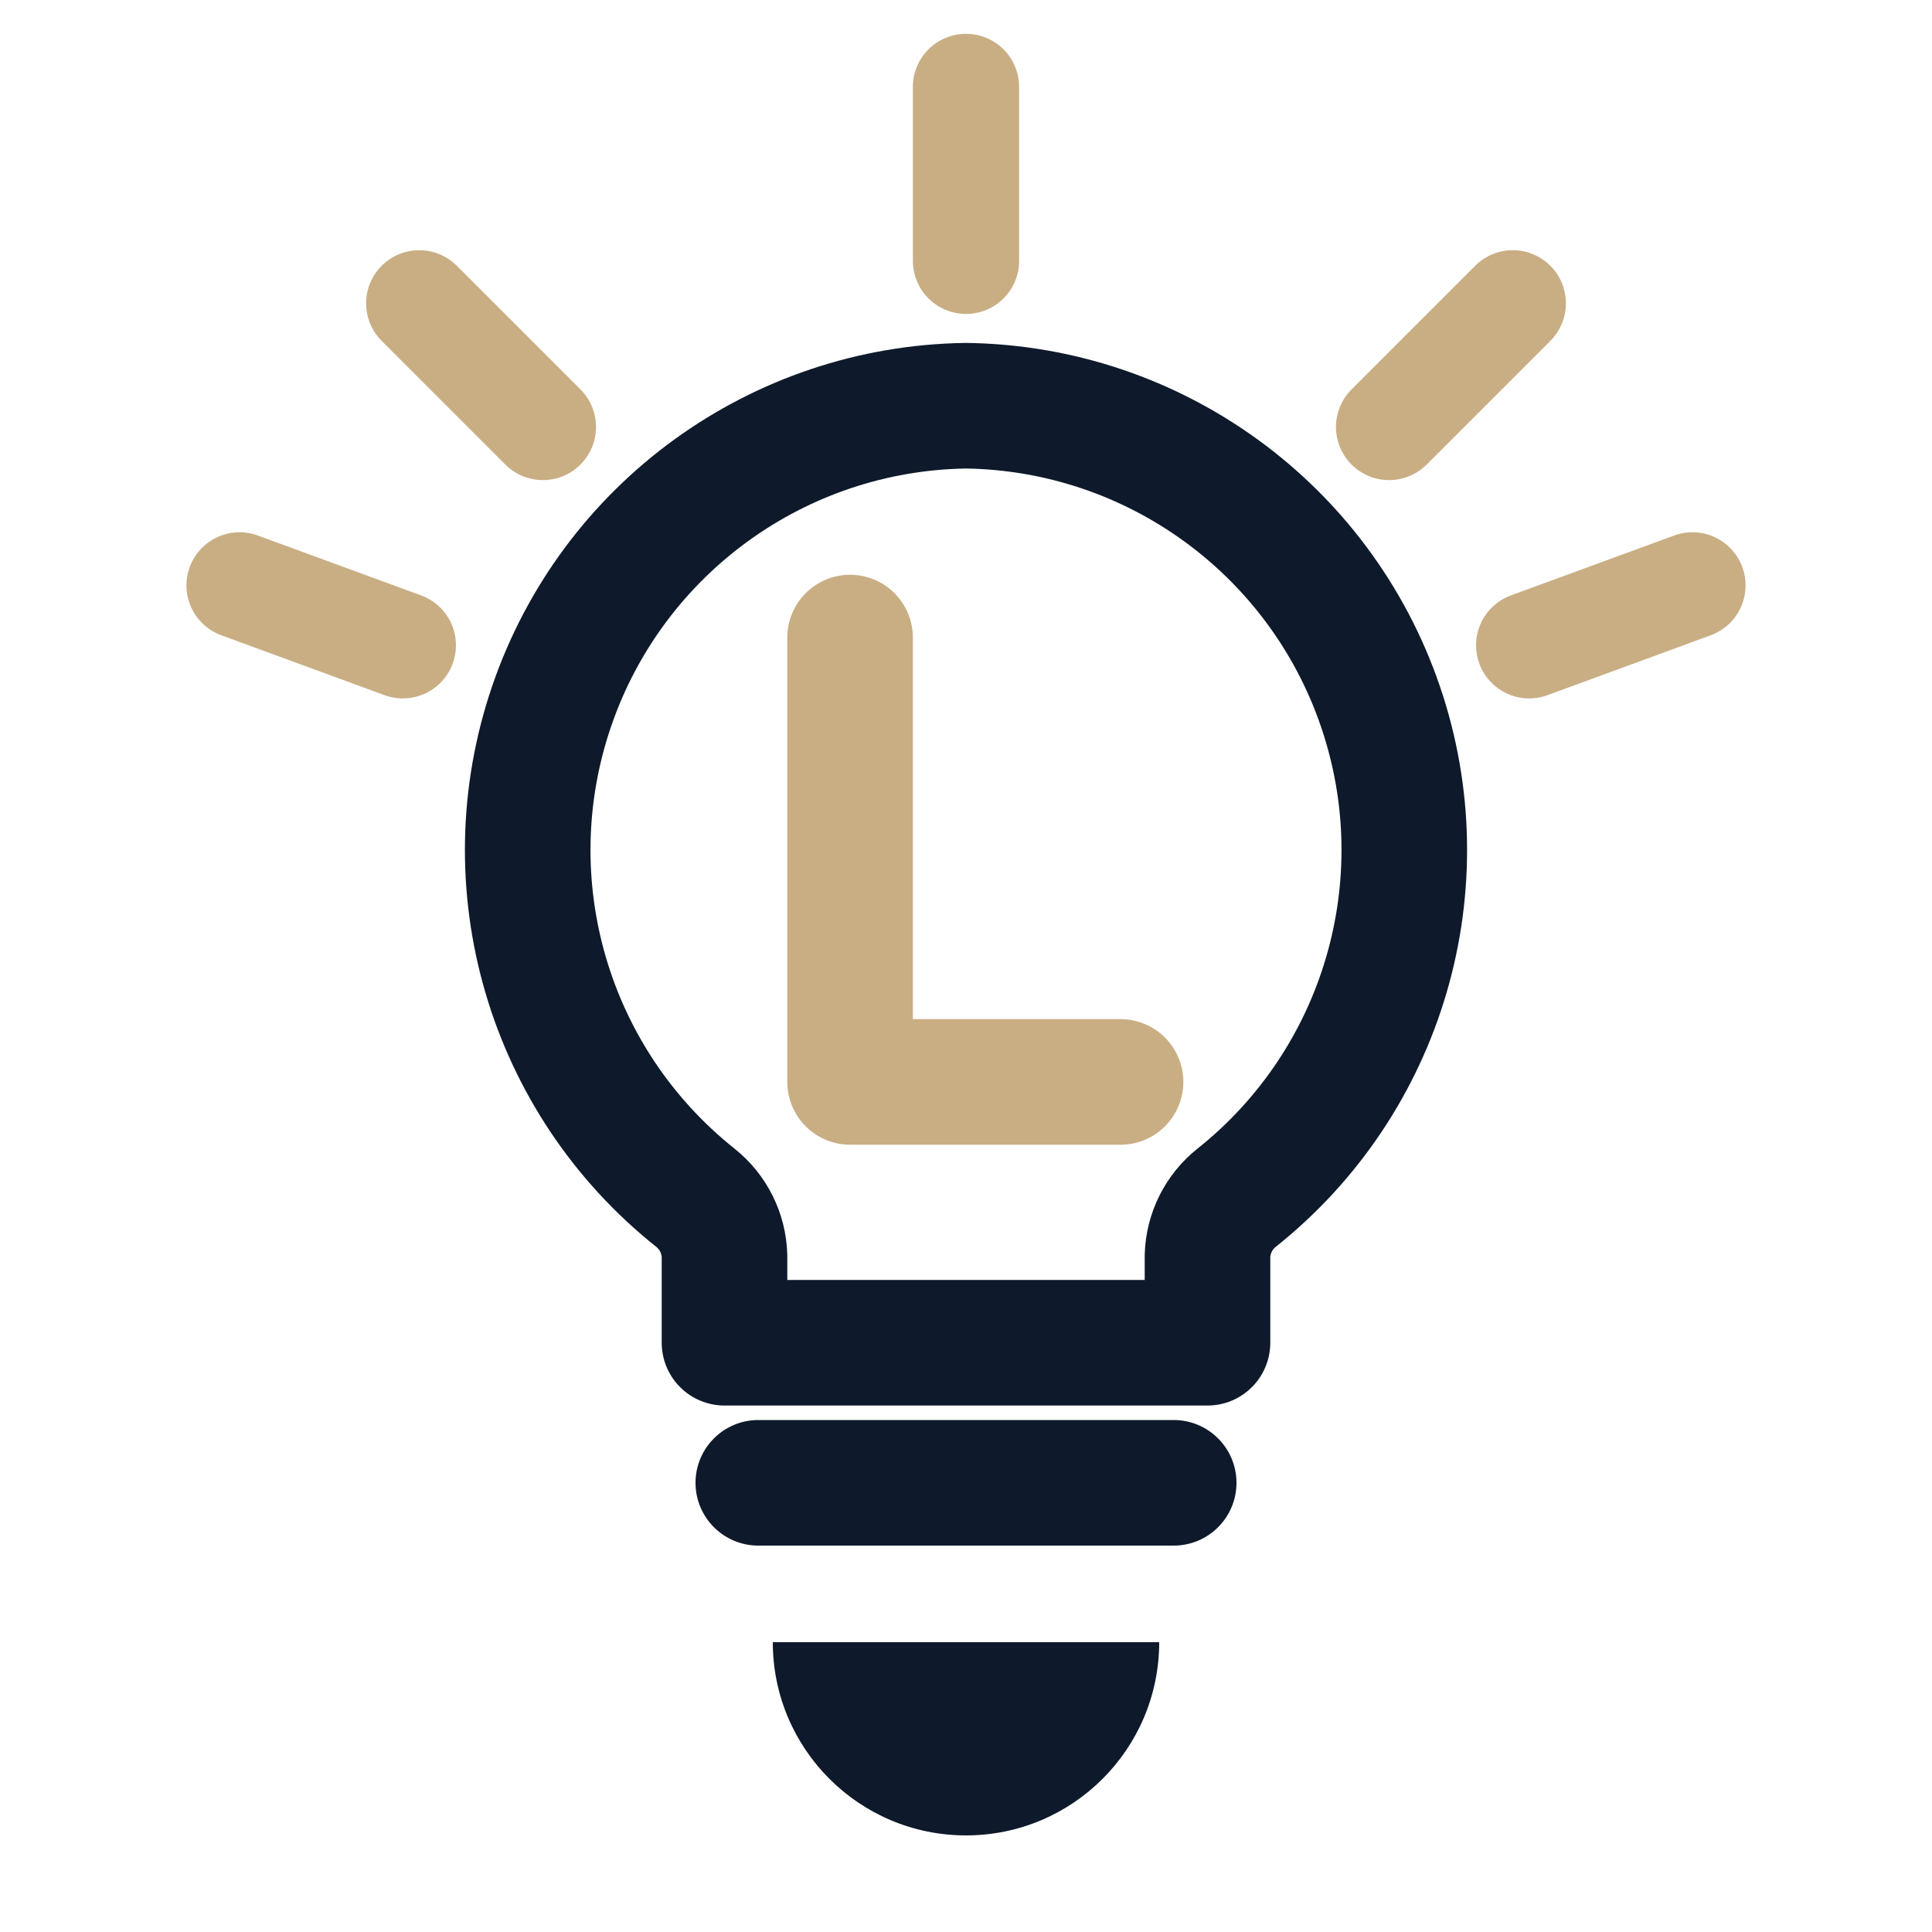
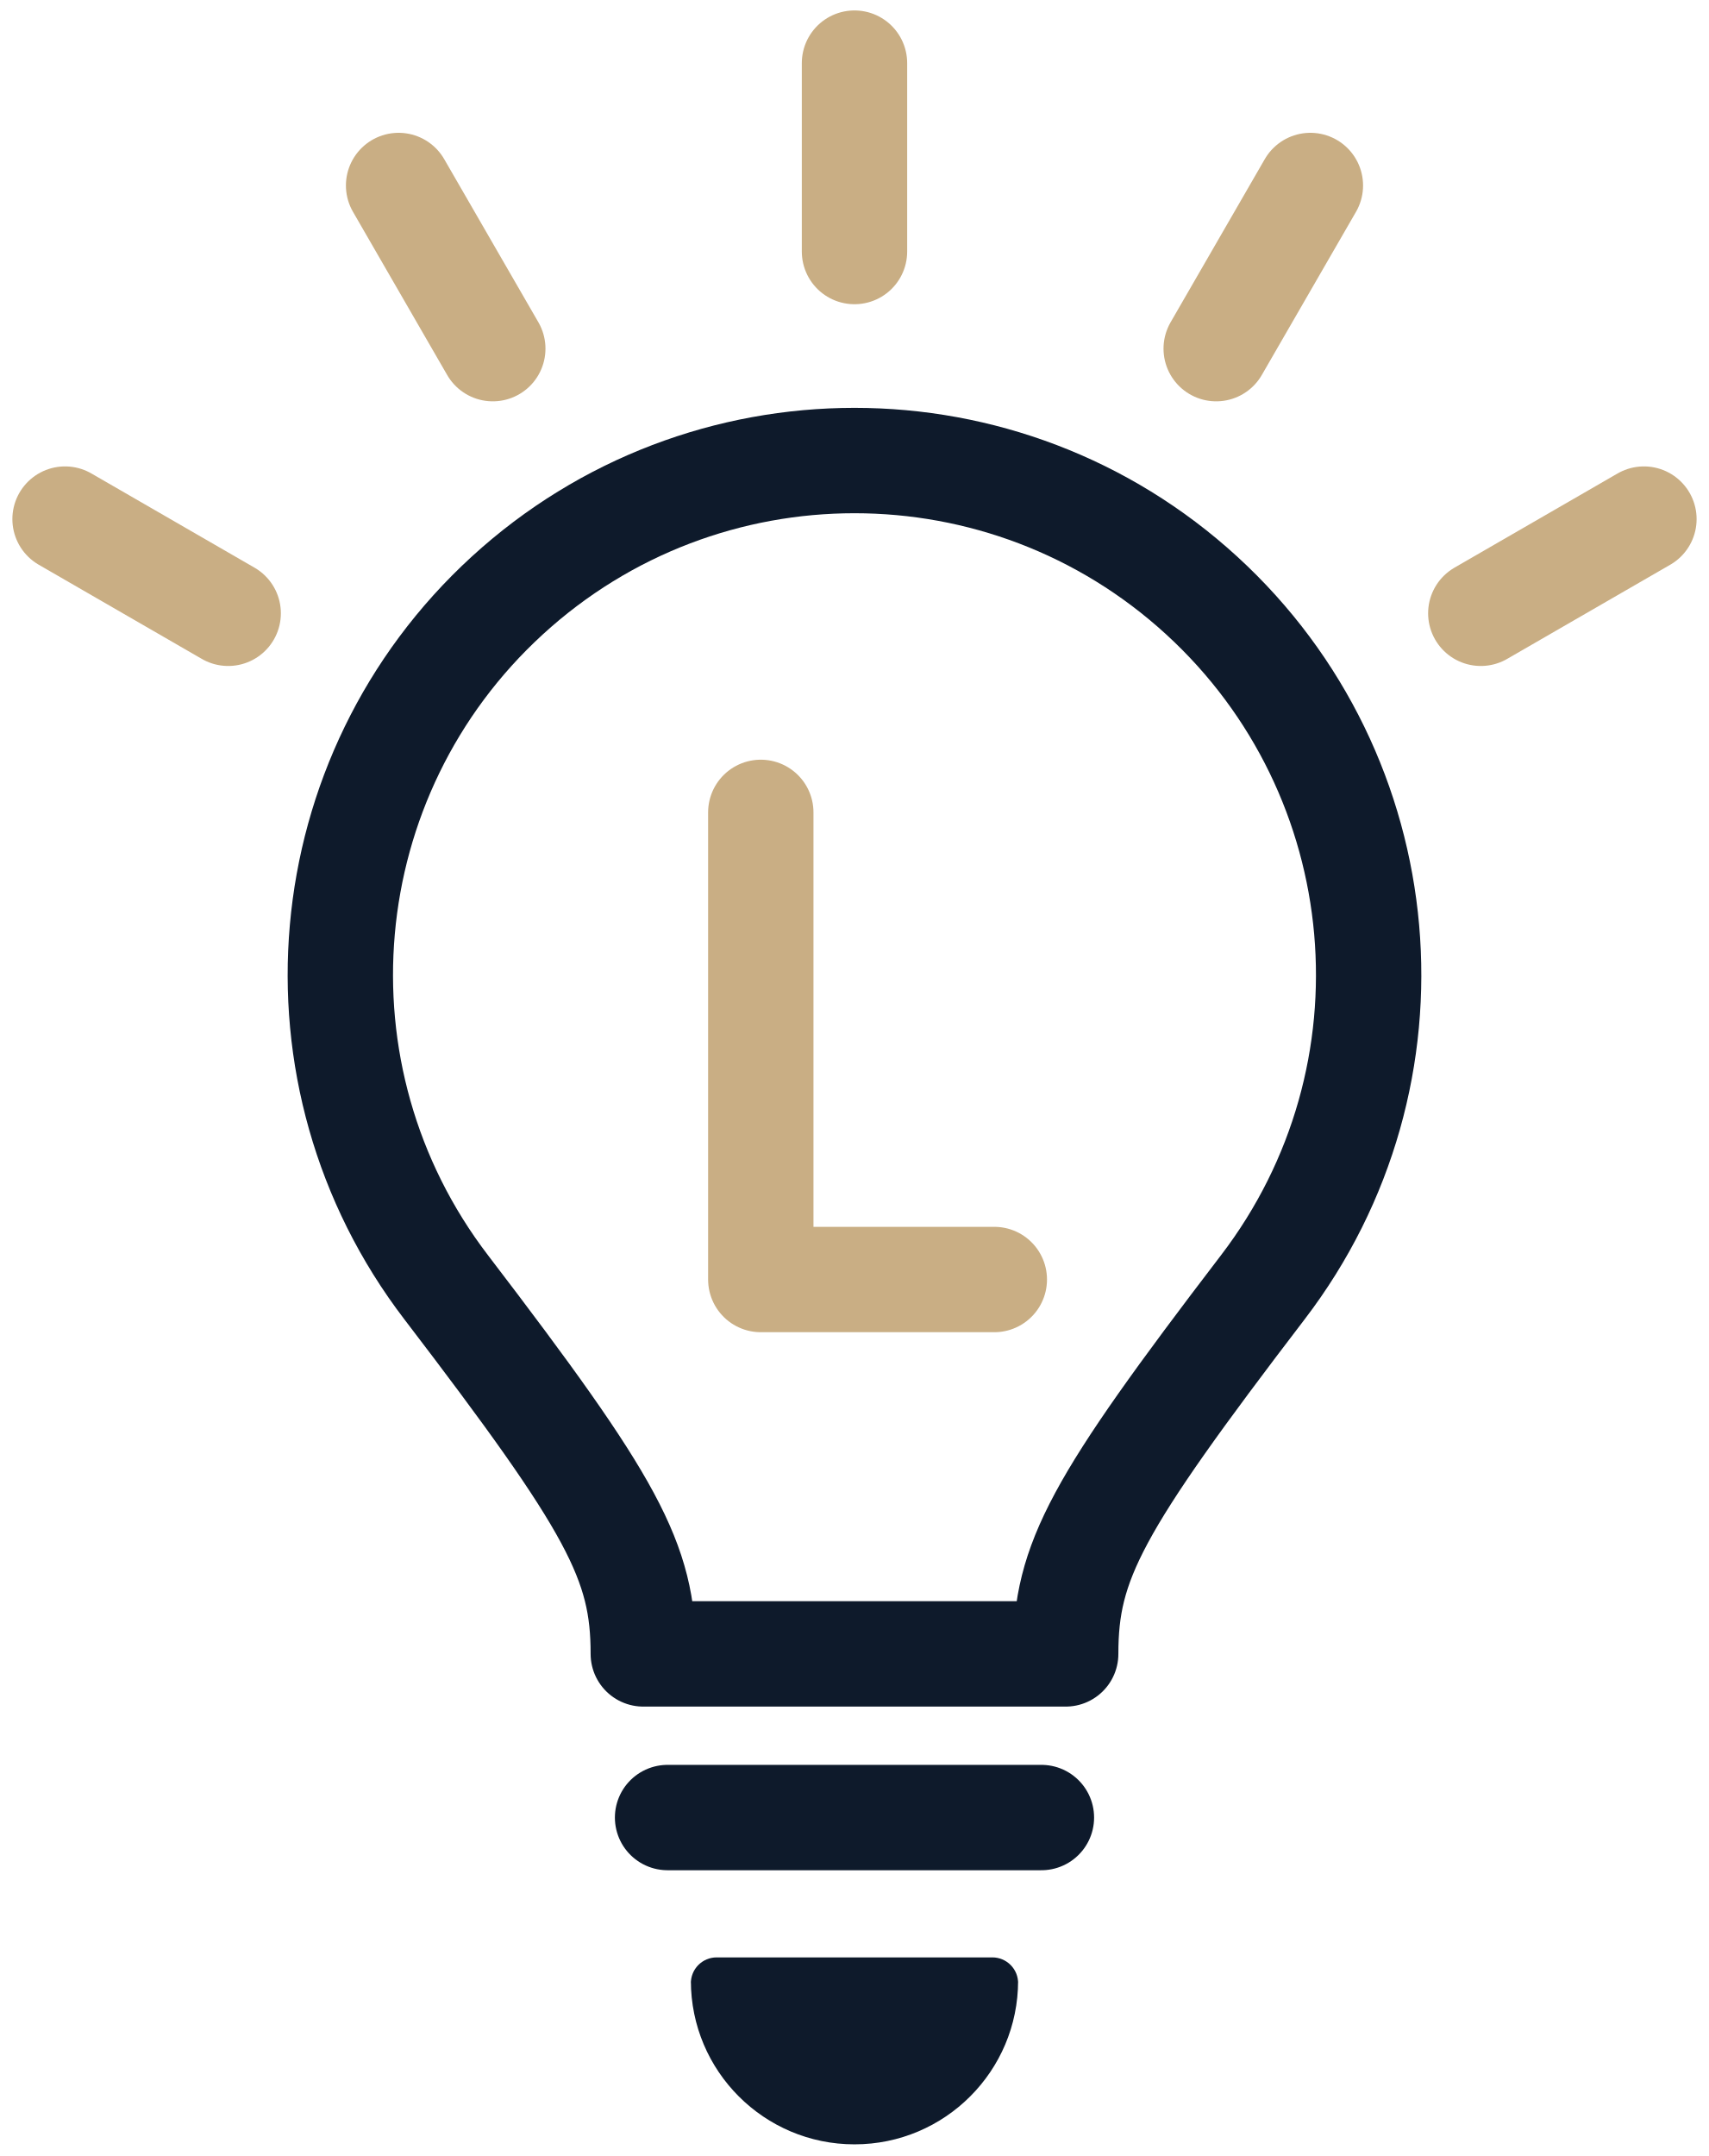
- <svg xmlns="http://www.w3.org/2000/svg" viewBox="0 0 200 200" fill="none">
-   <g stroke="#C9AE84" stroke-width="11" stroke-linecap="round">
-     <path d="M100 27V9" />
-     <path d="M56.2 44.2 43.4 31.4" />
-     <path d="M143.8 44.2 156.6 31.4" />
-     <path d="M41.7 66.8 24.8 60.6" />
-     <path d="M158.3 66.8 175.2 60.6" />
+ <svg xmlns="http://www.w3.org/2000/svg" viewBox="0 0 352 444" fill="none">
+   <g fill="none" stroke-linecap="round" stroke-linejoin="round" stroke-width="21.7">
+     <path stroke="#C9AE84" d="M47 126.3L13.4 106.9M101.5 71.8L82.1 38.2M176 51.8L176 13M250.5 71.8L269.9 38.2M305 126.3L338.6 106.9M156.7 167.3V263.5H204.8" />
+     <path stroke="#0E1A2B" d="M260.1 265.1C225.7 310.1 219.5 321.5 219.5 340.6H132.5C132.5 321.5 126.3 310.1 91.9 265.1A105.9 105.9 0 1 1 260.1 265.1ZM137.5 374.3H214.5" />
  </g>
-   <path d="M100 42a46 46 0 0 1 28 82 8 8 0 0 0-3 6v9H75v-9a8 8 0 0 0-3-6 46 46 0 0 1 28-82Z" stroke="#0E1A2B" stroke-width="13" stroke-linejoin="round" />
-   <path d="M88 66v46h28" stroke="#C9AE84" stroke-width="13" stroke-linecap="round" stroke-linejoin="round" />
-   <rect x="72" y="147" width="56" height="13" rx="6.5" fill="#0E1A2B" />
-   <path d="M80 170h40a20 20 0 0 1-40 0Z" fill="#0E1A2B" />
+   <path fill="#0E1A2B" d="M147.6 403.1H204.4A5.3 5.3 0 0 1 209.7 408.5V407.9A33.7 33.7 0 0 1 142.3 407.9V408.5A5.3 5.3 0 0 1 147.6 403.1Z" />
</svg>
